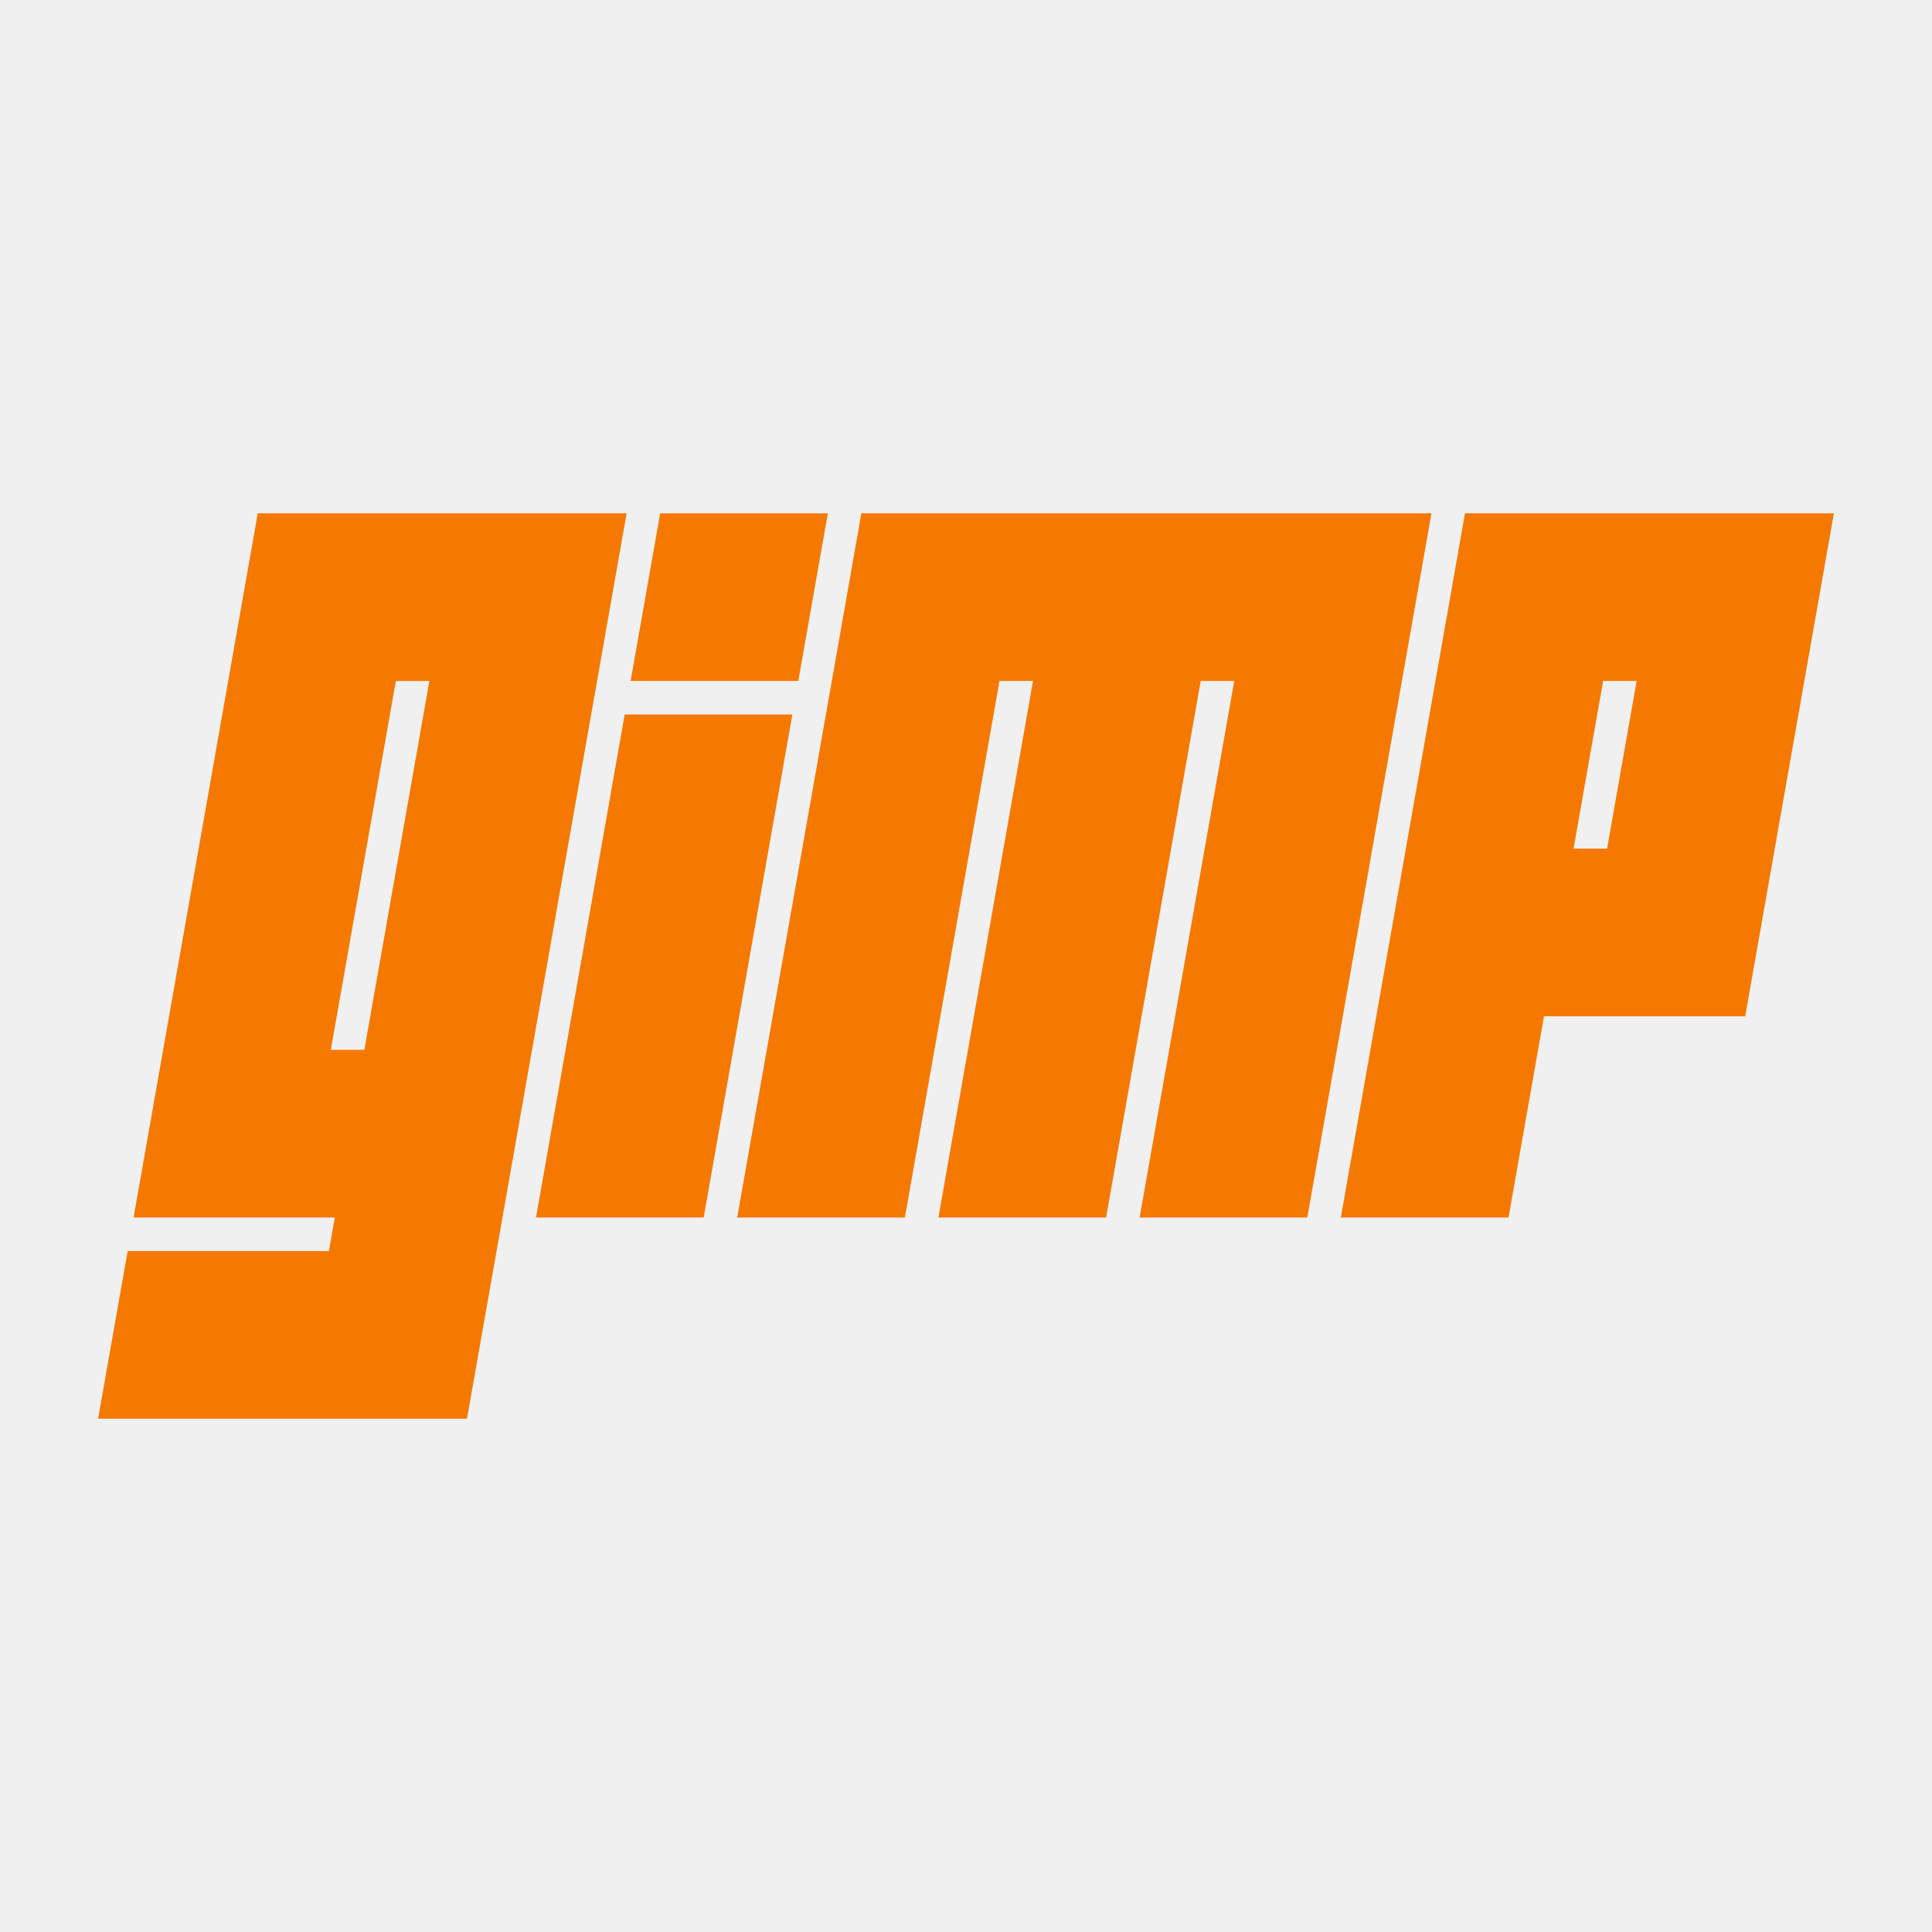
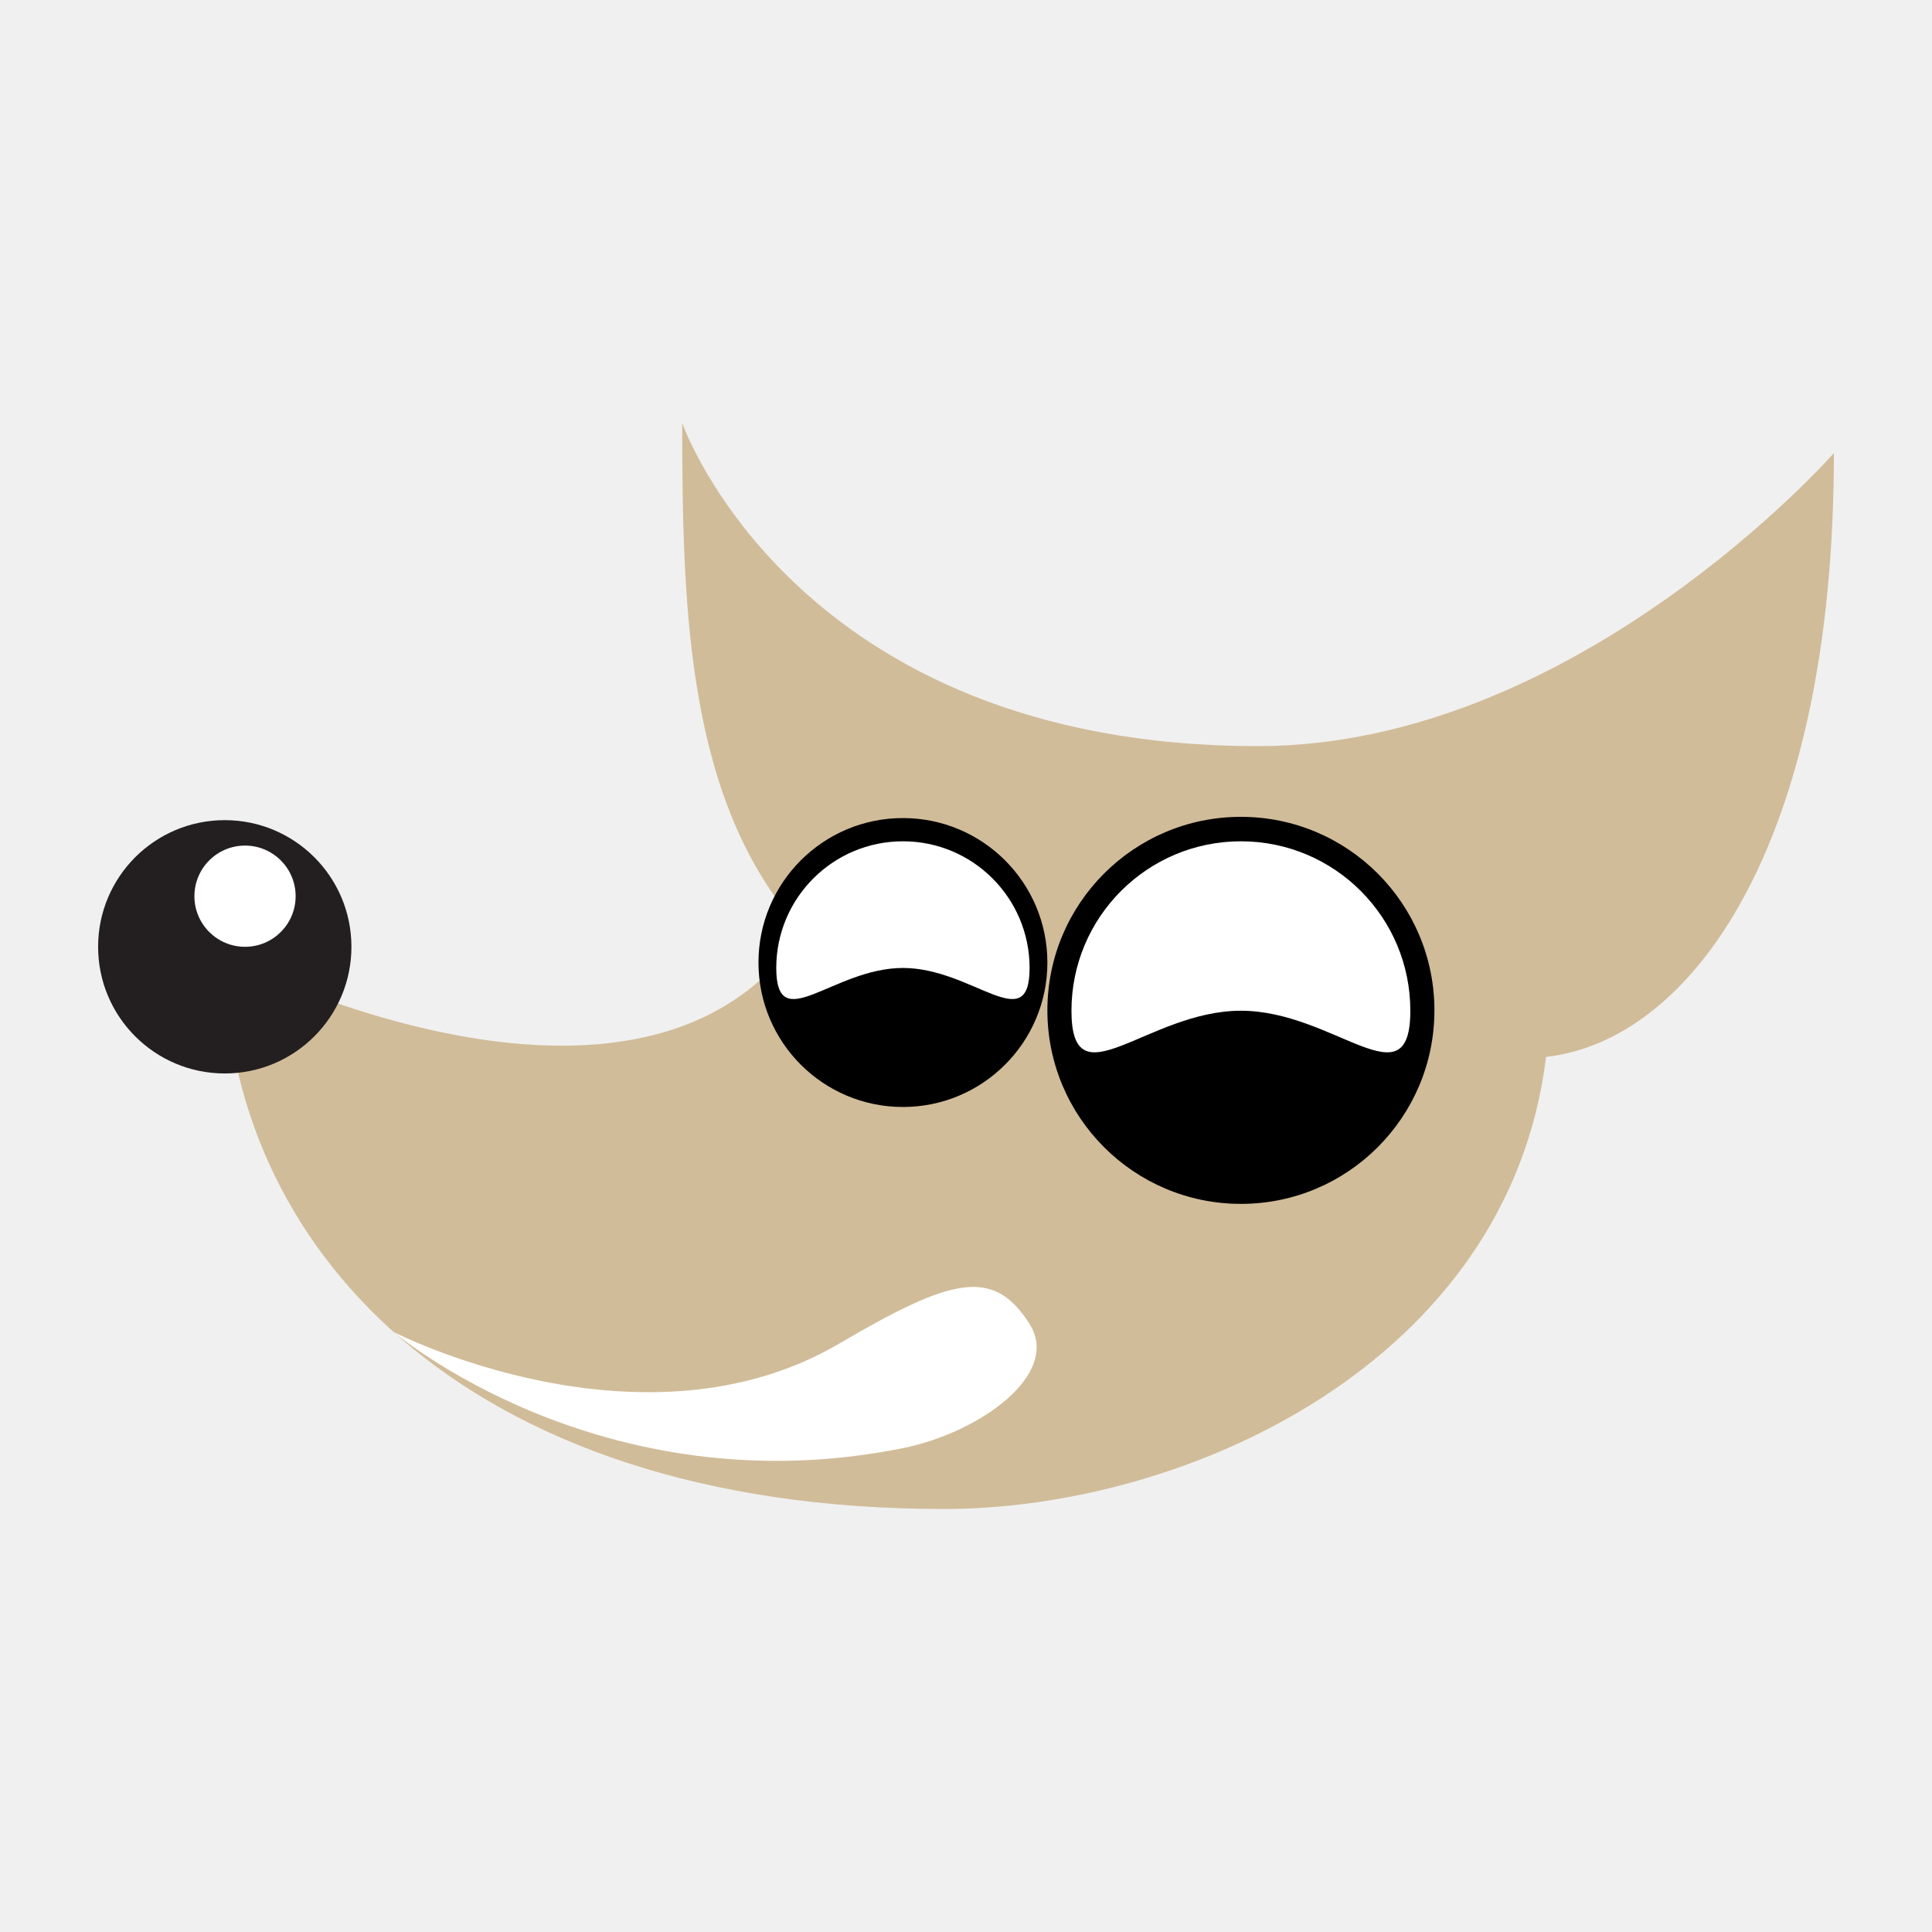
<svg xmlns="http://www.w3.org/2000/svg" version="1.1" id="Layer_1" x="0px" y="0px" viewBox="0 0 512 512" style="enable-background:new 0 0 512 512;" xml:space="preserve">
  <g>
-     <path style="fill:#F57900;" d="M26,375.974l7.835-44.431h53.322l1.567-8.889H35.402l32.907-186.628h97.757l-42.308,239.947H26z    M96.559,278.22l17.237-97.757h-8.887L87.672,278.22H96.559z" />
-     <path style="fill:#F57900;" d="M167.12,180.461l7.835-44.435h44.435l-7.835,44.435H167.12z M142.048,322.654l23.505-133.306h44.435   l-23.505,133.306H142.048z" />
-     <path style="fill:#F57900;" d="M195.369,322.654l32.907-186.628h151.078l-32.907,186.628h-44.432l25.072-142.193h-8.886   l-25.072,142.193h-44.438l25.072-142.193h-8.887l-25.072,142.193H195.369z" />
-     <path style="fill:#F57900;" d="M355.335,322.654l32.907-186.628H486l-23.505,133.306h-53.322l-9.402,53.322L355.335,322.654   L355.335,322.654z M425.895,224.896l7.835-44.435h-8.886l-7.835,44.435H425.895z" />
+     <path style="fill:#D1BC99;" d="M486,120.079c0,0-68.322,77.652-152.602,77.652c-122.826,0-152.602-85.627-152.602-85.627   c0,49.404,1.245,101.159,31.903,134.644c-42.537,64.13-153.134,6.793-153.134,6.793c0,75.503,61.955,146.357,190.629,146.357   c64.495,0,149.667-38.951,159.527-119.812C447.716,275.872,486,224.87,486,120.079z" />
+     <g>
+       <circle style="fill:#231F20;" cx="59.566" cy="250.913" r="33.566" />
+       <circle style="fill:#FFFFFF;" cx="64.934" cy="237.501" r="13.412" />
+     </g>
+     <circle cx="328.852" cy="267.756" r="51.284" />
+     <path style="fill:#FFFFFF;" d="M373.754,267.854c0,24.8-20.103,0-44.903,0s-44.903,24.8-44.903,0s20.103-44.903,44.903-44.903   C353.651,222.951,373.754,243.055,373.754,267.854z" />
+     <circle cx="239.285" cy="255.078" r="38.283" />
+     <path style="fill:#FFFFFF;" d="M272.853,256.519c0,18.54-15.03,0-33.568,0s-33.568,18.54-33.568,0   c0-18.54,15.03-33.568,33.568-33.568S272.853,237.981,272.853,256.519z" />
+     <path style="fill:#FFFFFF;" d="M272.853,350.88c8.439,13.33-13.296,28.809-33.568,32.892   c-80.028,16.124-134.948-30.763-134.948-30.763s65.78,33.754,118.125,3.03C252.13,338.626,263.24,335.694,272.853,350.88z" />
  </g>
</svg>
